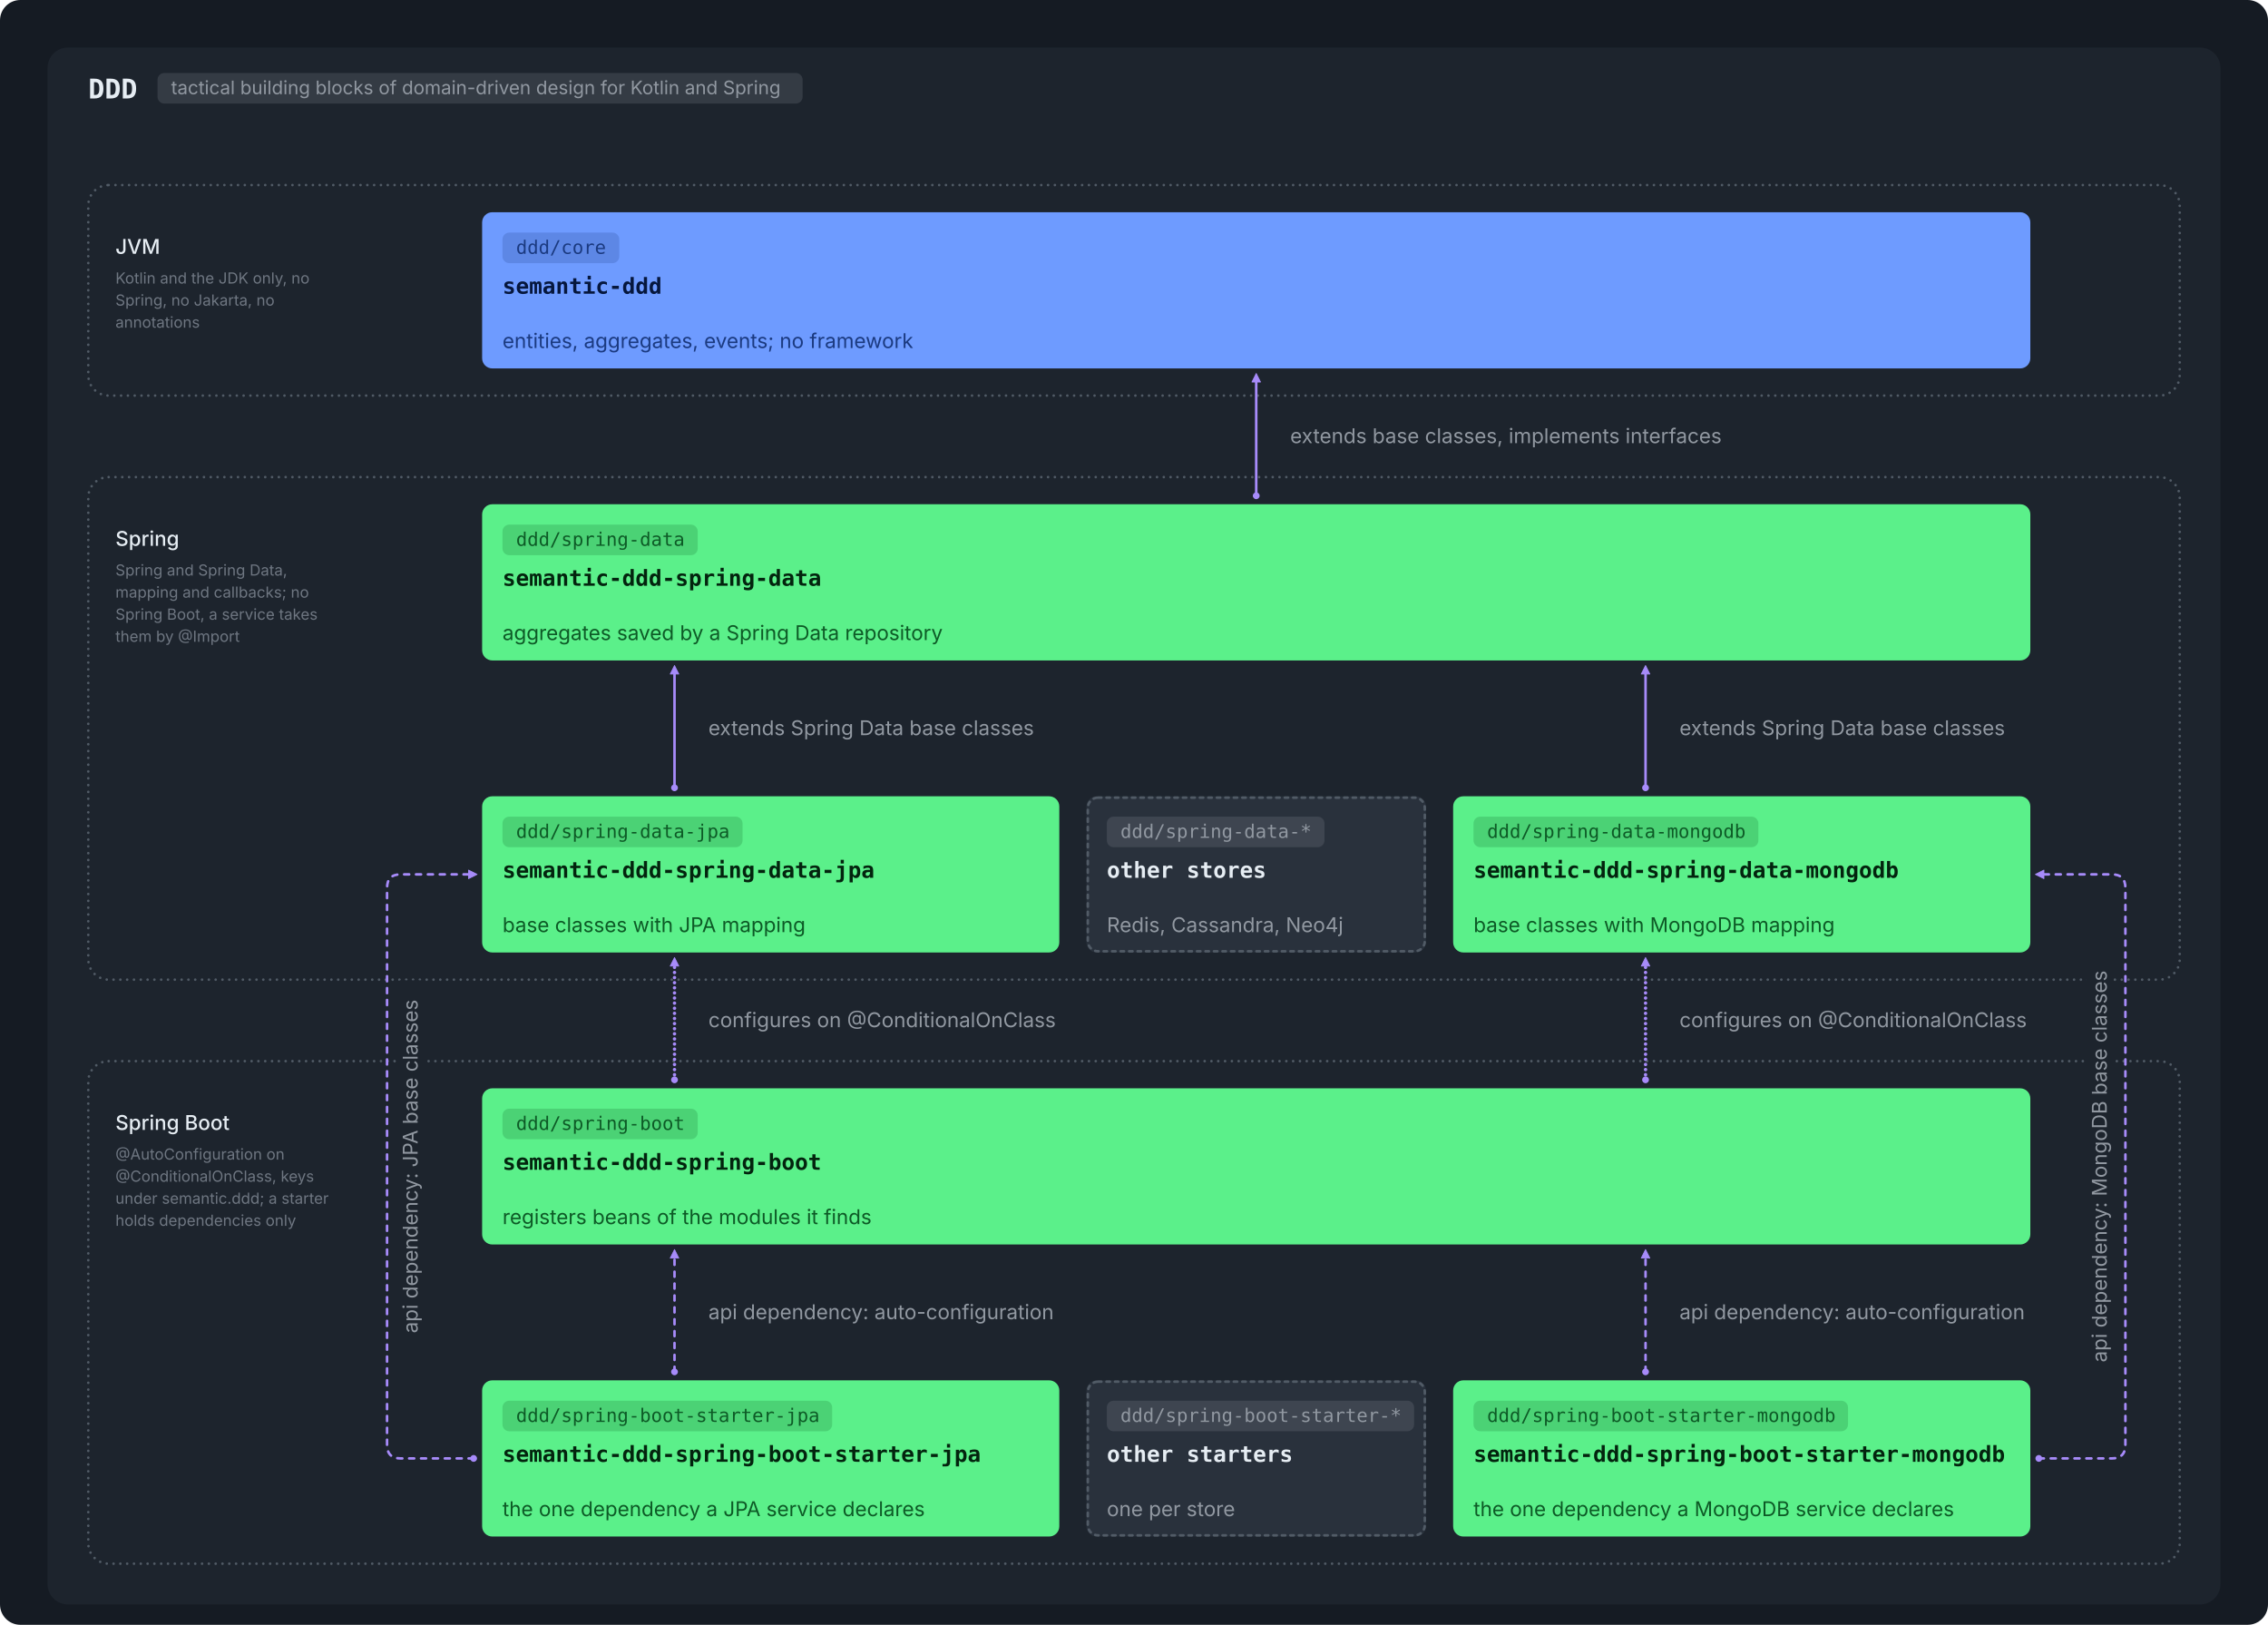
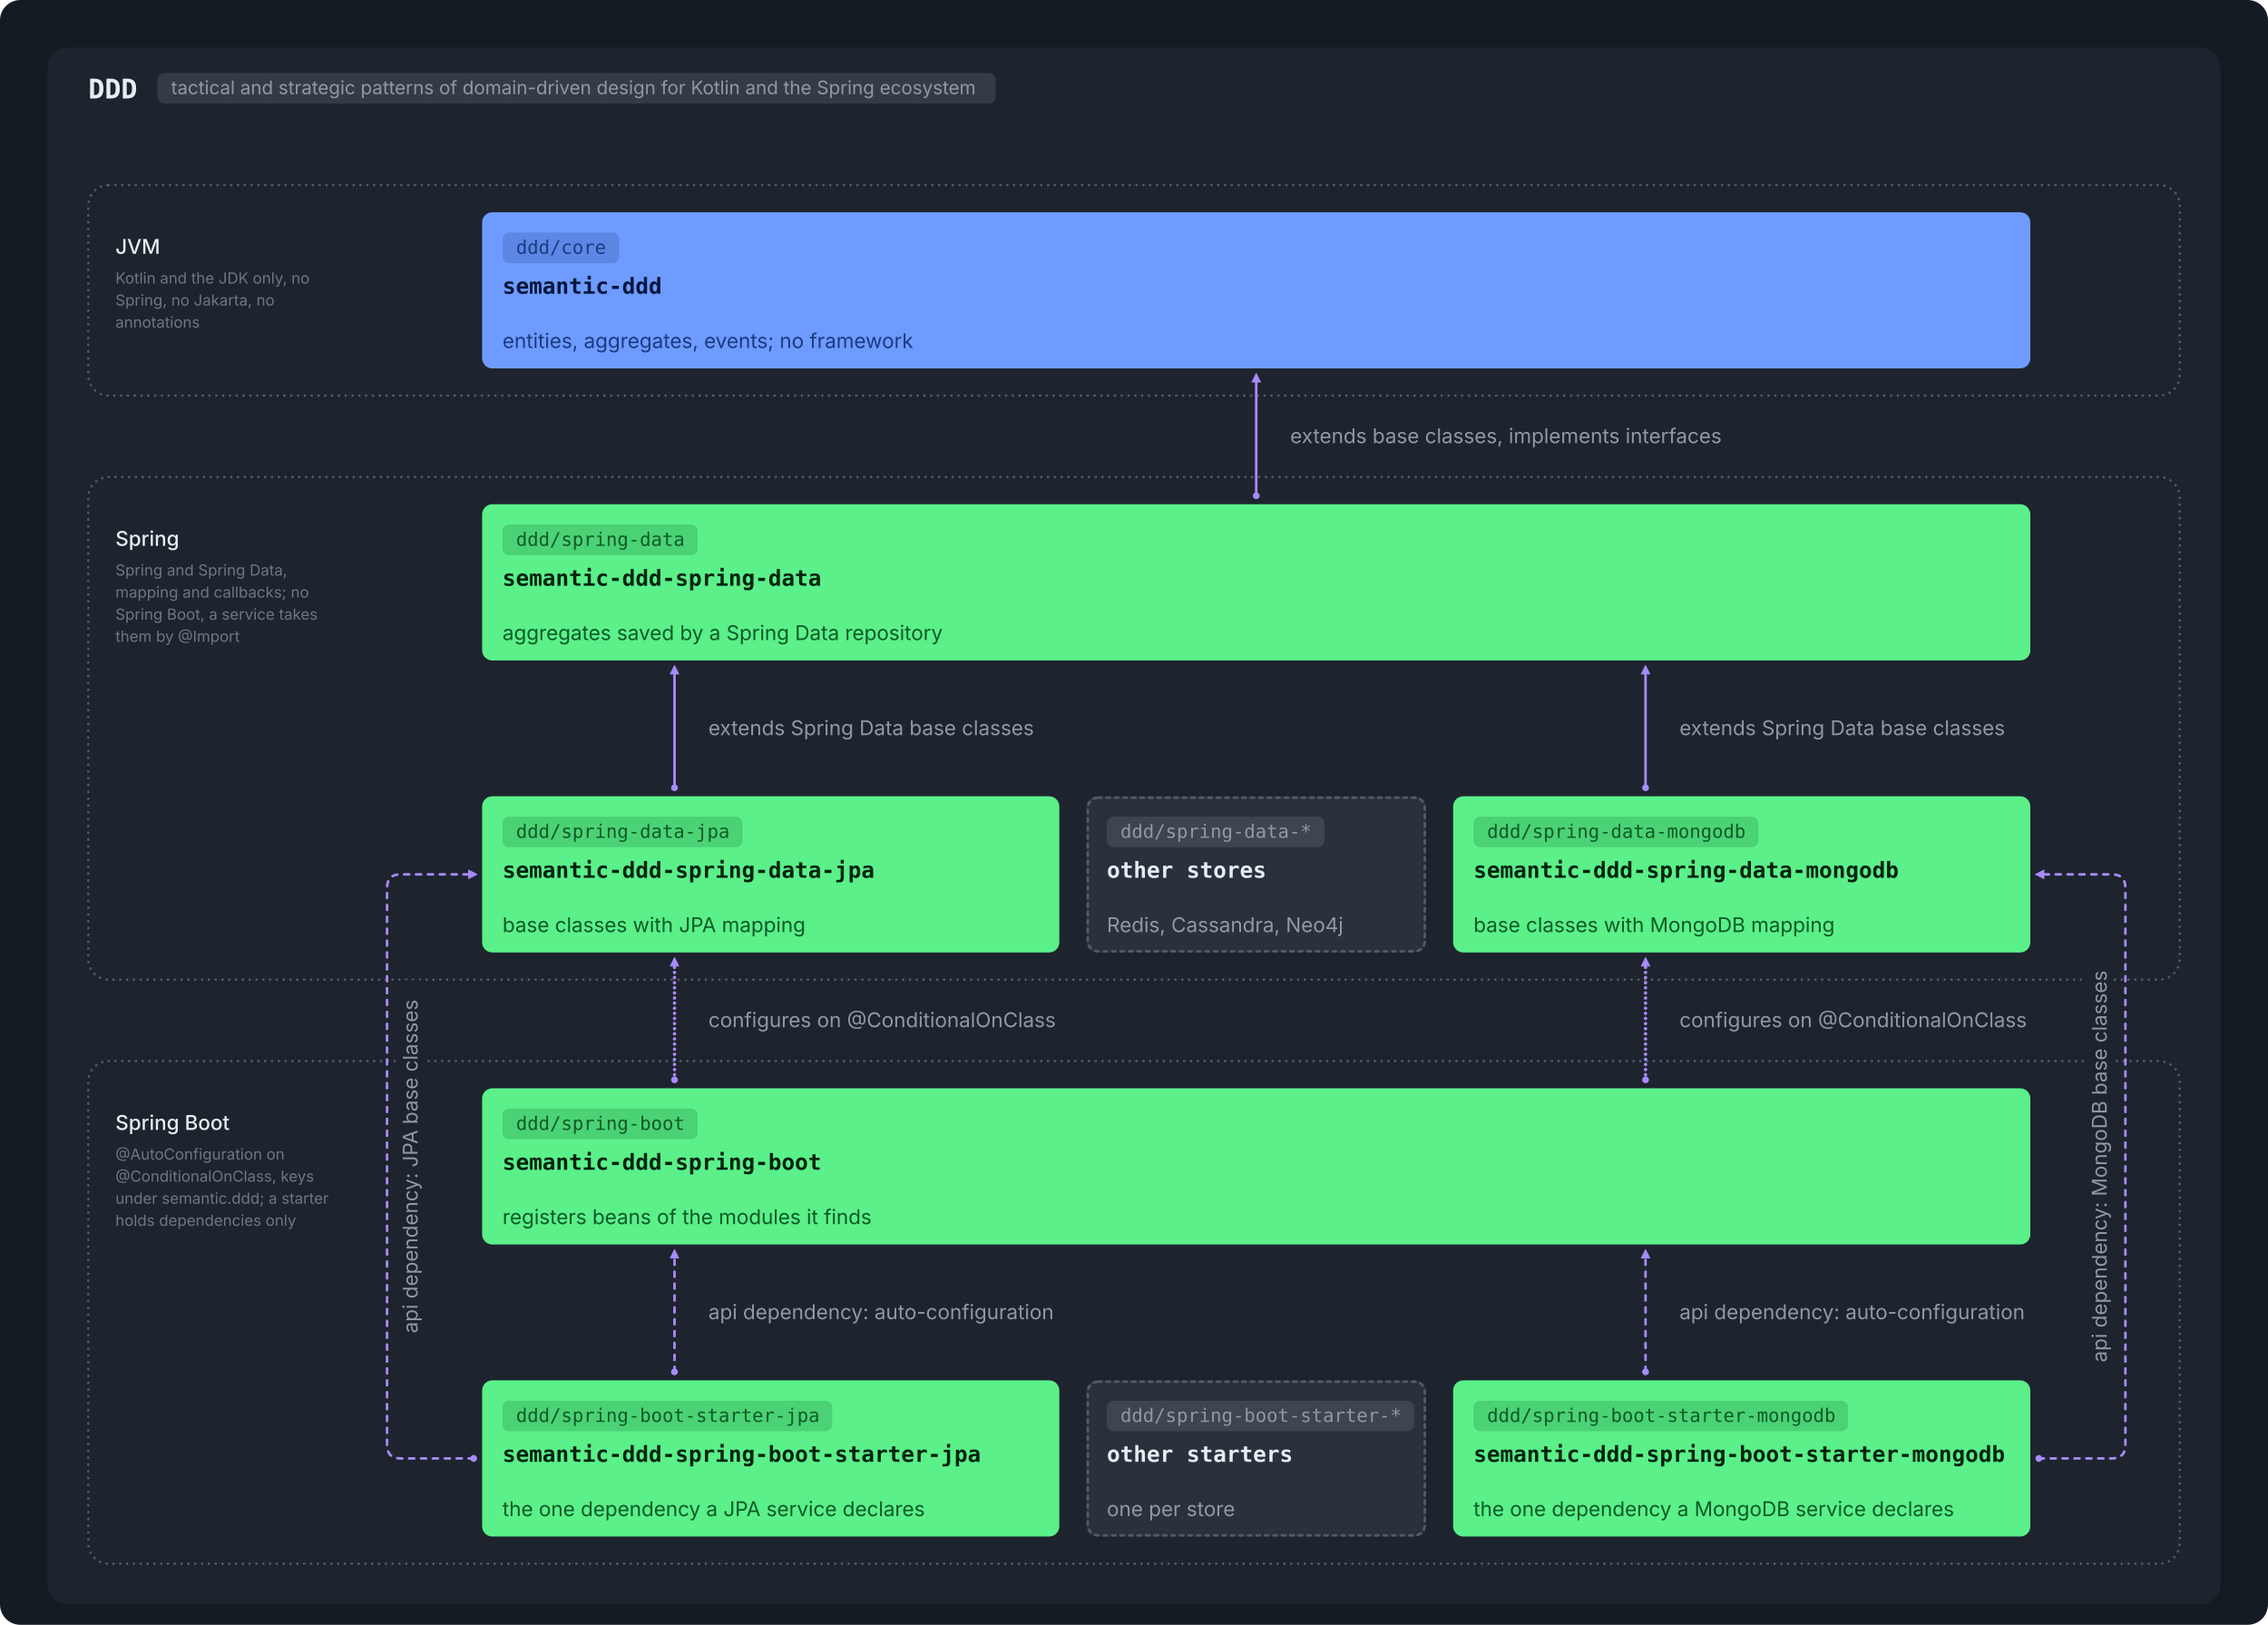
<svg xmlns="http://www.w3.org/2000/svg" viewBox="0 0 1336 957" width="1336" height="957" role="img">
  <rect width="1336" height="957" rx="12" fill="#151B23" />
  <g transform="translate(12,12)">
    <rect x="16.0" y="16.0" width="1280.0" height="917.0" rx="12" fill="#1D242D" />
    <text x="40.0" y="46.0" font-family="ui-monospace, SFMono-Regular, 'SF Mono', Menlo, Consolas, monospace" font-size="16" font-weight="600" fill="#E6EDF3" text-anchor="start">DDD</text>
-     <rect x="80.8" y="31.0" width="380.0" height="18" rx="4" fill="#9198A1" fill-opacity="0.2" />
-     <text x="88.8" y="43.5" font-family="-apple-system, BlinkMacSystemFont, 'Segoe UI', Inter, Helvetica, Arial, sans-serif" font-size="11" font-weight="400" fill="#9198A1" text-anchor="start">tactical building blocks of domain-driven design for Kotlin and Spring</text>
+     <rect x="80.8" y="31.0" width="493.8" height="18" rx="4" fill="#9198A1" fill-opacity="0.2" />
+     <text x="88.8" y="43.5" font-family="-apple-system, BlinkMacSystemFont, 'Segoe UI', Inter, Helvetica, Arial, sans-serif" font-size="11" font-weight="400" fill="#9198A1" text-anchor="start">tactical and strategic patterns of domain-driven design for Kotlin and the Spring ecosystem</text>
    <rect x="40" y="97" width="1232" height="124" rx="12" fill="none" stroke="#515B66" stroke-width="1.5" stroke-linecap="round" stroke-dasharray="0.01 4" />
    <text x="56.0" y="137.5" font-family="-apple-system, BlinkMacSystemFont, 'Segoe UI', Inter, Helvetica, Arial, sans-serif" font-size="12" font-weight="500" fill="#E6EDF3" text-anchor="start">JVM</text>
    <text x="56.0" y="155.0" font-family="-apple-system, BlinkMacSystemFont, 'Segoe UI', Inter, Helvetica, Arial, sans-serif" font-size="9" font-weight="400" fill="#6E7681" text-anchor="start">Kotlin and the JDK only, no</text>
    <text x="56.0" y="168.0" font-family="-apple-system, BlinkMacSystemFont, 'Segoe UI', Inter, Helvetica, Arial, sans-serif" font-size="9" font-weight="400" fill="#6E7681" text-anchor="start">Spring, no Jakarta, no</text>
    <text x="56.0" y="181.0" font-family="-apple-system, BlinkMacSystemFont, 'Segoe UI', Inter, Helvetica, Arial, sans-serif" font-size="9" font-weight="400" fill="#6E7681" text-anchor="start">annotations</text>
    <rect x="40" y="269" width="1232" height="296" rx="12" fill="none" stroke="#515B66" stroke-width="1.5" stroke-linecap="round" stroke-dasharray="0.01 4" />
    <text x="56.0" y="309.5" font-family="-apple-system, BlinkMacSystemFont, 'Segoe UI', Inter, Helvetica, Arial, sans-serif" font-size="12" font-weight="500" fill="#E6EDF3" text-anchor="start">Spring</text>
    <text x="56.0" y="327.0" font-family="-apple-system, BlinkMacSystemFont, 'Segoe UI', Inter, Helvetica, Arial, sans-serif" font-size="9" font-weight="400" fill="#6E7681" text-anchor="start">Spring and Spring Data,</text>
    <text x="56.0" y="340.0" font-family="-apple-system, BlinkMacSystemFont, 'Segoe UI', Inter, Helvetica, Arial, sans-serif" font-size="9" font-weight="400" fill="#6E7681" text-anchor="start">mapping and callbacks; no</text>
    <text x="56.0" y="353.0" font-family="-apple-system, BlinkMacSystemFont, 'Segoe UI', Inter, Helvetica, Arial, sans-serif" font-size="9" font-weight="400" fill="#6E7681" text-anchor="start">Spring Boot, a service takes</text>
    <text x="56.0" y="366.0" font-family="-apple-system, BlinkMacSystemFont, 'Segoe UI', Inter, Helvetica, Arial, sans-serif" font-size="9" font-weight="400" fill="#6E7681" text-anchor="start">them by @Import</text>
    <rect x="40" y="613" width="1232" height="296" rx="12" fill="none" stroke="#515B66" stroke-width="1.5" stroke-linecap="round" stroke-dasharray="0.01 4" />
    <text x="56.0" y="653.5" font-family="-apple-system, BlinkMacSystemFont, 'Segoe UI', Inter, Helvetica, Arial, sans-serif" font-size="12" font-weight="500" fill="#E6EDF3" text-anchor="start">Spring Boot</text>
    <text x="56.0" y="671.0" font-family="-apple-system, BlinkMacSystemFont, 'Segoe UI', Inter, Helvetica, Arial, sans-serif" font-size="9" font-weight="400" fill="#6E7681" text-anchor="start">@AutoConfiguration on</text>
    <text x="56.0" y="684.0" font-family="-apple-system, BlinkMacSystemFont, 'Segoe UI', Inter, Helvetica, Arial, sans-serif" font-size="9" font-weight="400" fill="#6E7681" text-anchor="start">@ConditionalOnClass, keys</text>
    <text x="56.0" y="697.0" font-family="-apple-system, BlinkMacSystemFont, 'Segoe UI', Inter, Helvetica, Arial, sans-serif" font-size="9" font-weight="400" fill="#6E7681" text-anchor="start">under semantic.ddd; a starter</text>
    <text x="56.0" y="710.0" font-family="-apple-system, BlinkMacSystemFont, 'Segoe UI', Inter, Helvetica, Arial, sans-serif" font-size="9" font-weight="400" fill="#6E7681" text-anchor="start">holds dependencies only</text>
    <rect x="272.0" y="113.0" width="912.0" height="92.0" rx="6" fill="#6E9BFF" />
    <rect x="284.0" y="125.0" width="68.8" height="18" rx="4" fill="#1B3A80" fill-opacity="0.2" />
    <text x="292.0" y="137.5" font-family="ui-monospace, SFMono-Regular, 'SF Mono', Menlo, Consolas, monospace" font-size="11" font-weight="400" fill="#1B3A80" text-anchor="start">ddd/core</text>
    <text x="284.0" y="161.0" font-family="ui-monospace, SFMono-Regular, 'SF Mono', Menlo, Consolas, monospace" font-size="13" font-weight="600" fill="#06173D" text-anchor="start">semantic-ddd</text>
    <text x="284.0" y="193.0" font-family="-apple-system, BlinkMacSystemFont, 'Segoe UI', Inter, Helvetica, Arial, sans-serif" font-size="12" font-weight="400" fill="#1B3A80" text-anchor="start">entities, aggregates, events; no framework</text>
    <rect x="272.0" y="285.0" width="912.0" height="92.0" rx="6" fill="#5BF08A" />
    <rect x="284.0" y="297.0" width="115.0" height="18" rx="4" fill="#0D5A26" fill-opacity="0.2" />
    <text x="292.0" y="309.5" font-family="ui-monospace, SFMono-Regular, 'SF Mono', Menlo, Consolas, monospace" font-size="11" font-weight="400" fill="#0D5A26" text-anchor="start">ddd/spring-data</text>
    <text x="284.0" y="333.0" font-family="ui-monospace, SFMono-Regular, 'SF Mono', Menlo, Consolas, monospace" font-size="13" font-weight="600" fill="#03240E" text-anchor="start">semantic-ddd-spring-data</text>
    <text x="284.0" y="365.0" font-family="-apple-system, BlinkMacSystemFont, 'Segoe UI', Inter, Helvetica, Arial, sans-serif" font-size="12" font-weight="400" fill="#0D5A26" text-anchor="start">aggregates saved by a Spring Data repository</text>
    <rect x="272.0" y="457.0" width="340.0" height="92.0" rx="6" fill="#5BF08A" />
    <rect x="284.0" y="469.0" width="141.4" height="18" rx="4" fill="#0D5A26" fill-opacity="0.2" />
    <text x="292.0" y="481.5" font-family="ui-monospace, SFMono-Regular, 'SF Mono', Menlo, Consolas, monospace" font-size="11" font-weight="400" fill="#0D5A26" text-anchor="start">ddd/spring-data-jpa</text>
    <text x="284.0" y="505.0" font-family="ui-monospace, SFMono-Regular, 'SF Mono', Menlo, Consolas, monospace" font-size="13" font-weight="600" fill="#03240E" text-anchor="start">semantic-ddd-spring-data-jpa</text>
    <text x="284.0" y="537.0" font-family="-apple-system, BlinkMacSystemFont, 'Segoe UI', Inter, Helvetica, Arial, sans-serif" font-size="12" font-weight="400" fill="#0D5A26" text-anchor="start">base classes with JPA mapping</text>
    <rect x="844.0" y="457.0" width="340.0" height="92.0" rx="6" fill="#5BF08A" />
    <rect x="856.0" y="469.0" width="167.8" height="18" rx="4" fill="#0D5A26" fill-opacity="0.2" />
    <text x="864.0" y="481.5" font-family="ui-monospace, SFMono-Regular, 'SF Mono', Menlo, Consolas, monospace" font-size="11" font-weight="400" fill="#0D5A26" text-anchor="start">ddd/spring-data-mongodb</text>
    <text x="856.0" y="505.0" font-family="ui-monospace, SFMono-Regular, 'SF Mono', Menlo, Consolas, monospace" font-size="13" font-weight="600" fill="#03240E" text-anchor="start">semantic-ddd-spring-data-mongodb</text>
    <text x="856.0" y="537.0" font-family="-apple-system, BlinkMacSystemFont, 'Segoe UI', Inter, Helvetica, Arial, sans-serif" font-size="12" font-weight="400" fill="#0D5A26" text-anchor="start">base classes with MongoDB mapping</text>
    <rect x="272.0" y="629.0" width="912.0" height="92.0" rx="6" fill="#5BF08A" />
    <rect x="284.0" y="641.0" width="115.0" height="18" rx="4" fill="#0D5A26" fill-opacity="0.2" />
    <text x="292.0" y="653.5" font-family="ui-monospace, SFMono-Regular, 'SF Mono', Menlo, Consolas, monospace" font-size="11" font-weight="400" fill="#0D5A26" text-anchor="start">ddd/spring-boot</text>
    <text x="284.0" y="677.0" font-family="ui-monospace, SFMono-Regular, 'SF Mono', Menlo, Consolas, monospace" font-size="13" font-weight="600" fill="#03240E" text-anchor="start">semantic-ddd-spring-boot</text>
    <text x="284.0" y="709.0" font-family="-apple-system, BlinkMacSystemFont, 'Segoe UI', Inter, Helvetica, Arial, sans-serif" font-size="12" font-weight="400" fill="#0D5A26" text-anchor="start">registers beans of the modules it finds</text>
    <rect x="272.0" y="801.0" width="340.0" height="92.0" rx="6" fill="#5BF08A" />
    <rect x="284.0" y="813.0" width="194.2" height="18" rx="4" fill="#0D5A26" fill-opacity="0.2" />
    <text x="292.0" y="825.5" font-family="ui-monospace, SFMono-Regular, 'SF Mono', Menlo, Consolas, monospace" font-size="11" font-weight="400" fill="#0D5A26" text-anchor="start">ddd/spring-boot-starter-jpa</text>
    <text x="284.0" y="849.0" font-family="ui-monospace, SFMono-Regular, 'SF Mono', Menlo, Consolas, monospace" font-size="13" font-weight="600" fill="#03240E" text-anchor="start">semantic-ddd-spring-boot-starter-jpa</text>
    <text x="284.0" y="881.0" font-family="-apple-system, BlinkMacSystemFont, 'Segoe UI', Inter, Helvetica, Arial, sans-serif" font-size="12" font-weight="400" fill="#0D5A26" text-anchor="start">the one dependency a JPA service declares</text>
    <rect x="844.0" y="801.0" width="340.0" height="92.0" rx="6" fill="#5BF08A" />
    <rect x="856.0" y="813.0" width="220.6" height="18" rx="4" fill="#0D5A26" fill-opacity="0.2" />
    <text x="864.0" y="825.5" font-family="ui-monospace, SFMono-Regular, 'SF Mono', Menlo, Consolas, monospace" font-size="11" font-weight="400" fill="#0D5A26" text-anchor="start">ddd/spring-boot-starter-mongodb</text>
    <text x="856.0" y="849.0" font-family="ui-monospace, SFMono-Regular, 'SF Mono', Menlo, Consolas, monospace" font-size="13" font-weight="600" fill="#03240E" text-anchor="start">semantic-ddd-spring-boot-starter-mongodb</text>
    <text x="856.0" y="881.0" font-family="-apple-system, BlinkMacSystemFont, 'Segoe UI', Inter, Helvetica, Arial, sans-serif" font-size="12" font-weight="400" fill="#0D5A26" text-anchor="start">the one dependency a MongoDB service declares</text>
    <rect x="628.0" y="457.0" width="200.0" height="92.0" rx="6" fill="#29313C" />
    <rect x="640.0" y="469.0" width="128.2" height="18" rx="4" fill="#9198A1" fill-opacity="0.2" />
    <text x="648.0" y="481.5" font-family="ui-monospace, SFMono-Regular, 'SF Mono', Menlo, Consolas, monospace" font-size="11" font-weight="400" fill="#9198A1" text-anchor="start">ddd/spring-data-*</text>
    <text x="640.0" y="505.0" font-family="ui-monospace, SFMono-Regular, 'SF Mono', Menlo, Consolas, monospace" font-size="13" font-weight="600" fill="#E6EDF3" text-anchor="start">other stores</text>
    <text x="640.0" y="537.0" font-family="-apple-system, BlinkMacSystemFont, 'Segoe UI', Inter, Helvetica, Arial, sans-serif" font-size="12" font-weight="400" fill="#9198A1" text-anchor="start">Redis, Cassandra, Neo4j</text>
    <rect x="628.8" y="457.8" width="198.5" height="90.5" rx="6" fill="none" stroke="#515B66" stroke-width="1.5" stroke-dasharray="2 3" stroke-linecap="round" />
    <rect x="628.0" y="801.0" width="200.0" height="92.0" rx="6" fill="#29313C" />
    <rect x="640.0" y="813.0" width="181.0" height="18" rx="4" fill="#9198A1" fill-opacity="0.2" />
    <text x="648.0" y="825.5" font-family="ui-monospace, SFMono-Regular, 'SF Mono', Menlo, Consolas, monospace" font-size="11" font-weight="400" fill="#9198A1" text-anchor="start">ddd/spring-boot-starter-*</text>
    <text x="640.0" y="849.0" font-family="ui-monospace, SFMono-Regular, 'SF Mono', Menlo, Consolas, monospace" font-size="13" font-weight="600" fill="#E6EDF3" text-anchor="start">other starters</text>
    <text x="640.0" y="881.0" font-family="-apple-system, BlinkMacSystemFont, 'Segoe UI', Inter, Helvetica, Arial, sans-serif" font-size="12" font-weight="400" fill="#9198A1" text-anchor="start">one per store</text>
    <rect x="628.8" y="801.8" width="198.5" height="90.5" rx="6" fill="none" stroke="#515B66" stroke-width="1.5" stroke-dasharray="2 3" stroke-linecap="round" />
    <circle cx="728.0" cy="280" r="2" fill="#A78BFA" />
    <path d="M728.0,208 L730.5,213.0 L725.5,213.0 Z" fill="#A78BFA" stroke="#A78BFA" stroke-width="0.5" stroke-linejoin="round" />
    <path d="M728.0,280 L728.0,213" stroke="#A78BFA" stroke-width="1.5" fill="none" stroke-linecap="round" stroke-linejoin="round" />
    <circle cx="385.333" cy="452" r="2" fill="#A78BFA" />
    <path d="M385.333,380 L387.833,385.0 L382.833,385.0 Z" fill="#A78BFA" stroke="#A78BFA" stroke-width="0.5" stroke-linejoin="round" />
    <path d="M385.333,452 L385.333,385" stroke="#A78BFA" stroke-width="1.5" fill="none" stroke-linecap="round" stroke-linejoin="round" />
    <circle cx="957.333" cy="452" r="2" fill="#A78BFA" />
    <path d="M957.333,380 L959.833,385.0 L954.833,385.0 Z" fill="#A78BFA" stroke="#A78BFA" stroke-width="0.5" stroke-linejoin="round" />
    <path d="M957.333,452 L957.333,385" stroke="#A78BFA" stroke-width="1.5" fill="none" stroke-linecap="round" stroke-linejoin="round" />
    <circle cx="385.333" cy="624" r="2" fill="#A78BFA" />
    <path d="M385.333,552 L387.833,557.0 L382.833,557.0 Z" fill="#A78BFA" stroke="#A78BFA" stroke-width="0.5" stroke-linejoin="round" />
    <path d="M385.333,624 L385.333,557" stroke="#A78BFA" stroke-width="2" fill="none" stroke-linecap="round" stroke-linejoin="round" stroke-dasharray="0.01 3" />
    <circle cx="957.333" cy="624" r="2" fill="#A78BFA" />
    <path d="M957.333,552 L959.833,557.0 L954.833,557.0 Z" fill="#A78BFA" stroke="#A78BFA" stroke-width="0.5" stroke-linejoin="round" />
    <path d="M957.333,624 L957.333,557" stroke="#A78BFA" stroke-width="2" fill="none" stroke-linecap="round" stroke-linejoin="round" stroke-dasharray="0.01 3" />
    <circle cx="385.333" cy="796" r="2" fill="#A78BFA" />
    <path d="M385.333,724 L387.833,729.0 L382.833,729.0 Z" fill="#A78BFA" stroke="#A78BFA" stroke-width="0.5" stroke-linejoin="round" />
    <path d="M385.333,796 L385.333,729" stroke="#A78BFA" stroke-width="1.5" fill="none" stroke-linecap="round" stroke-linejoin="round" stroke-dasharray="3 4" />
    <circle cx="957.333" cy="796" r="2" fill="#A78BFA" />
    <path d="M957.333,724 L959.833,729.0 L954.833,729.0 Z" fill="#A78BFA" stroke="#A78BFA" stroke-width="0.5" stroke-linejoin="round" />
    <path d="M957.333,796 L957.333,729" stroke="#A78BFA" stroke-width="1.5" fill="none" stroke-linecap="round" stroke-linejoin="round" stroke-dasharray="3 4" />
    <circle cx="267" cy="847.0" r="2" fill="#A78BFA" />
    <path d="M269,503.0 L264.0,505.5 L264.0,500.5 Z" fill="#A78BFA" stroke="#A78BFA" stroke-width="0.5" stroke-linejoin="round" />
    <path d="M267,847.0 L224,847.0 Q216,847.0 216,839.0 L216,511.0 Q216,503.0 224,503.0 L264,503.0" stroke="#A78BFA" stroke-width="1.5" fill="none" stroke-linecap="round" stroke-linejoin="round" stroke-dasharray="3 4" />
    <circle cx="1189" cy="847.0" r="2" fill="#A78BFA" />
    <path d="M1187,503.0 L1192.0,500.5 L1192.0,505.5 Z" fill="#A78BFA" stroke="#A78BFA" stroke-width="0.5" stroke-linejoin="round" />
    <path d="M1189,847.0 L1232,847.0 Q1240,847.0 1240,839.0 L1240,511.0 Q1240,503.0 1232,503.0 L1192,503.0" stroke="#A78BFA" stroke-width="1.5" fill="none" stroke-linecap="round" stroke-linejoin="round" stroke-dasharray="3 4" />
    <text x="748.0" y="249.0" font-family="-apple-system, BlinkMacSystemFont, 'Segoe UI', Inter, Helvetica, Arial, sans-serif" font-size="12" font-weight="400" fill="#9198A1" text-anchor="start">extends base classes, implements interfaces</text>
    <text x="405.3" y="421.0" font-family="-apple-system, BlinkMacSystemFont, 'Segoe UI', Inter, Helvetica, Arial, sans-serif" font-size="12" font-weight="400" fill="#9198A1" text-anchor="start">extends Spring Data base classes</text>
    <text x="977.3" y="421.0" font-family="-apple-system, BlinkMacSystemFont, 'Segoe UI', Inter, Helvetica, Arial, sans-serif" font-size="12" font-weight="400" fill="#9198A1" text-anchor="start">extends Spring Data base classes</text>
    <text x="405.3" y="593.0" font-family="-apple-system, BlinkMacSystemFont, 'Segoe UI', Inter, Helvetica, Arial, sans-serif" font-size="12" font-weight="400" fill="#9198A1" text-anchor="start">configures on @ConditionalOnClass</text>
    <text x="977.3" y="593.0" font-family="-apple-system, BlinkMacSystemFont, 'Segoe UI', Inter, Helvetica, Arial, sans-serif" font-size="12" font-weight="400" fill="#9198A1" text-anchor="start">configures on @ConditionalOnClass</text>
    <text x="405.3" y="765.0" font-family="-apple-system, BlinkMacSystemFont, 'Segoe UI', Inter, Helvetica, Arial, sans-serif" font-size="12" font-weight="400" fill="#9198A1" text-anchor="start">api dependency: auto-configuration</text>
    <text x="977.3" y="765.0" font-family="-apple-system, BlinkMacSystemFont, 'Segoe UI', Inter, Helvetica, Arial, sans-serif" font-size="12" font-weight="400" fill="#9198A1" text-anchor="start">api dependency: auto-configuration</text>
    <g transform="rotate(-90 234 675.0)">
      <rect x="124.4" y="663.0" width="219.2" height="16.0" rx="2" fill="#1D242D" />
      <text x="234.0" y="675.0" font-family="-apple-system, BlinkMacSystemFont, 'Segoe UI', Inter, Helvetica, Arial, sans-serif" font-size="12" font-weight="400" fill="#9198A1" text-anchor="middle">api dependency: JPA base classes</text>
    </g>
    <g transform="rotate(-90 1229 675.0)">
      <rect x="1106.2" y="663.0" width="245.6" height="16.0" rx="2" fill="#1D242D" />
      <text x="1229.0" y="675.0" font-family="-apple-system, BlinkMacSystemFont, 'Segoe UI', Inter, Helvetica, Arial, sans-serif" font-size="12" font-weight="400" fill="#9198A1" text-anchor="middle">api dependency: MongoDB base classes</text>
    </g>
  </g>
</svg>
